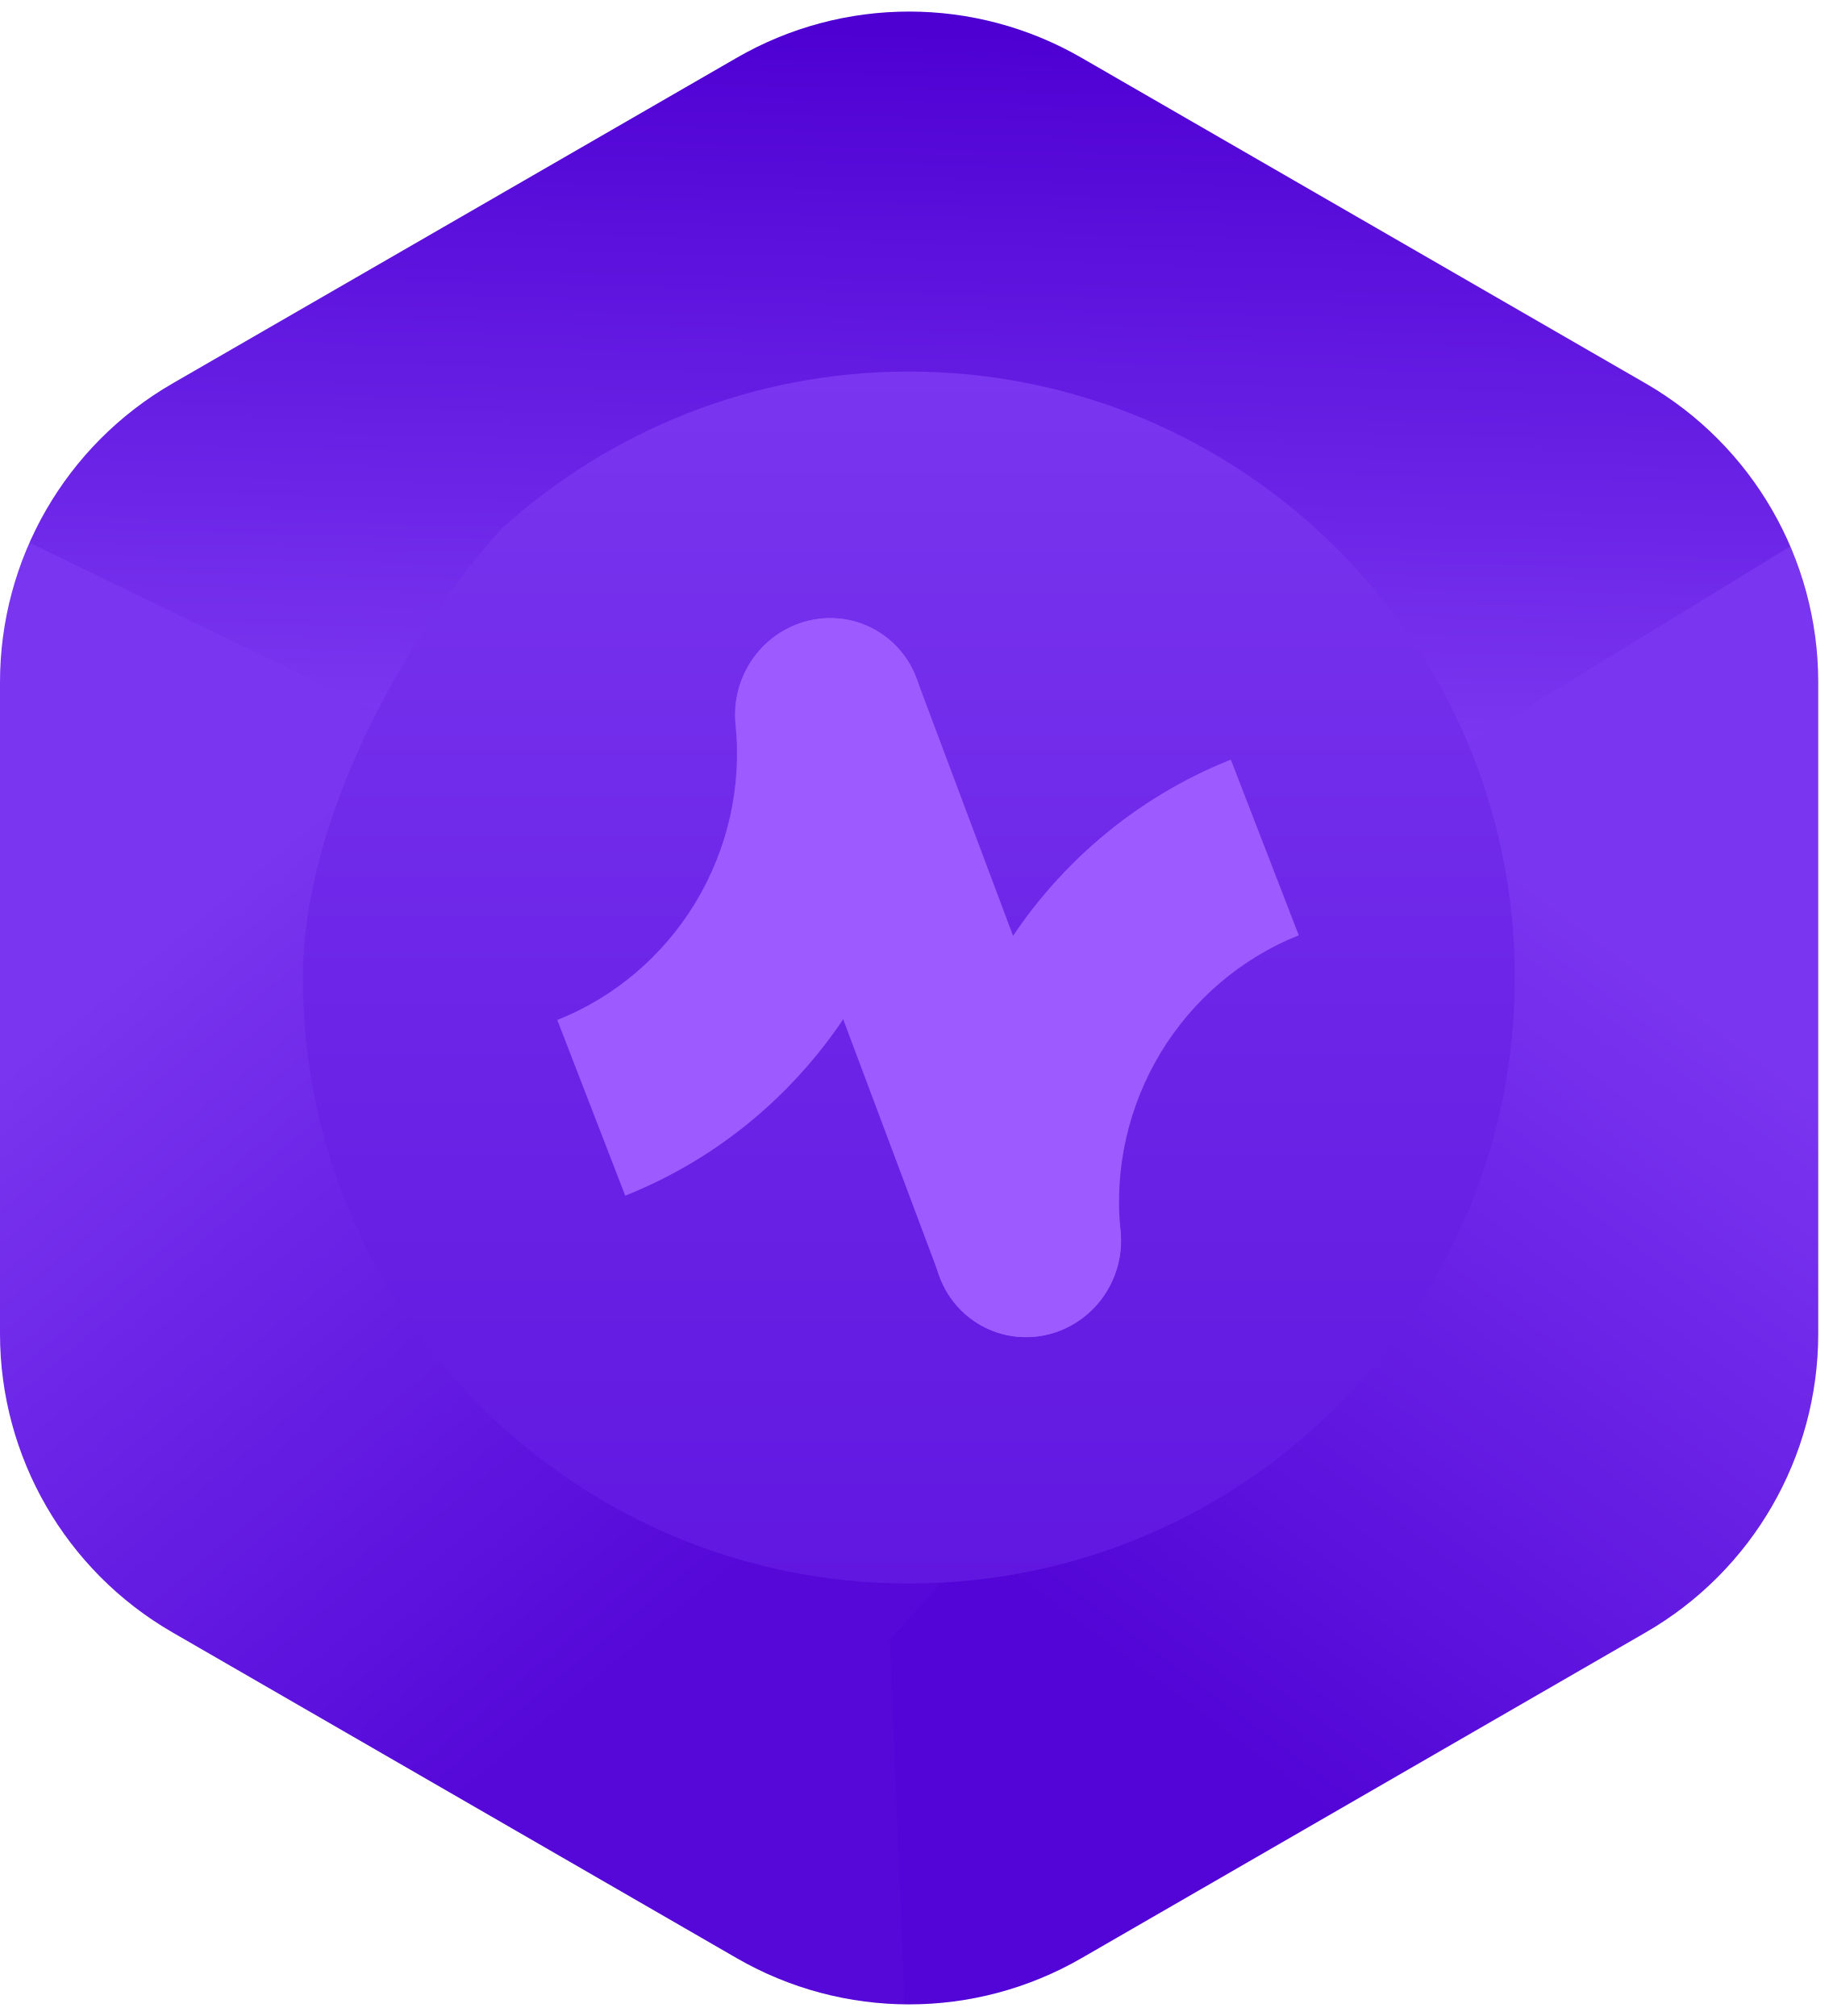
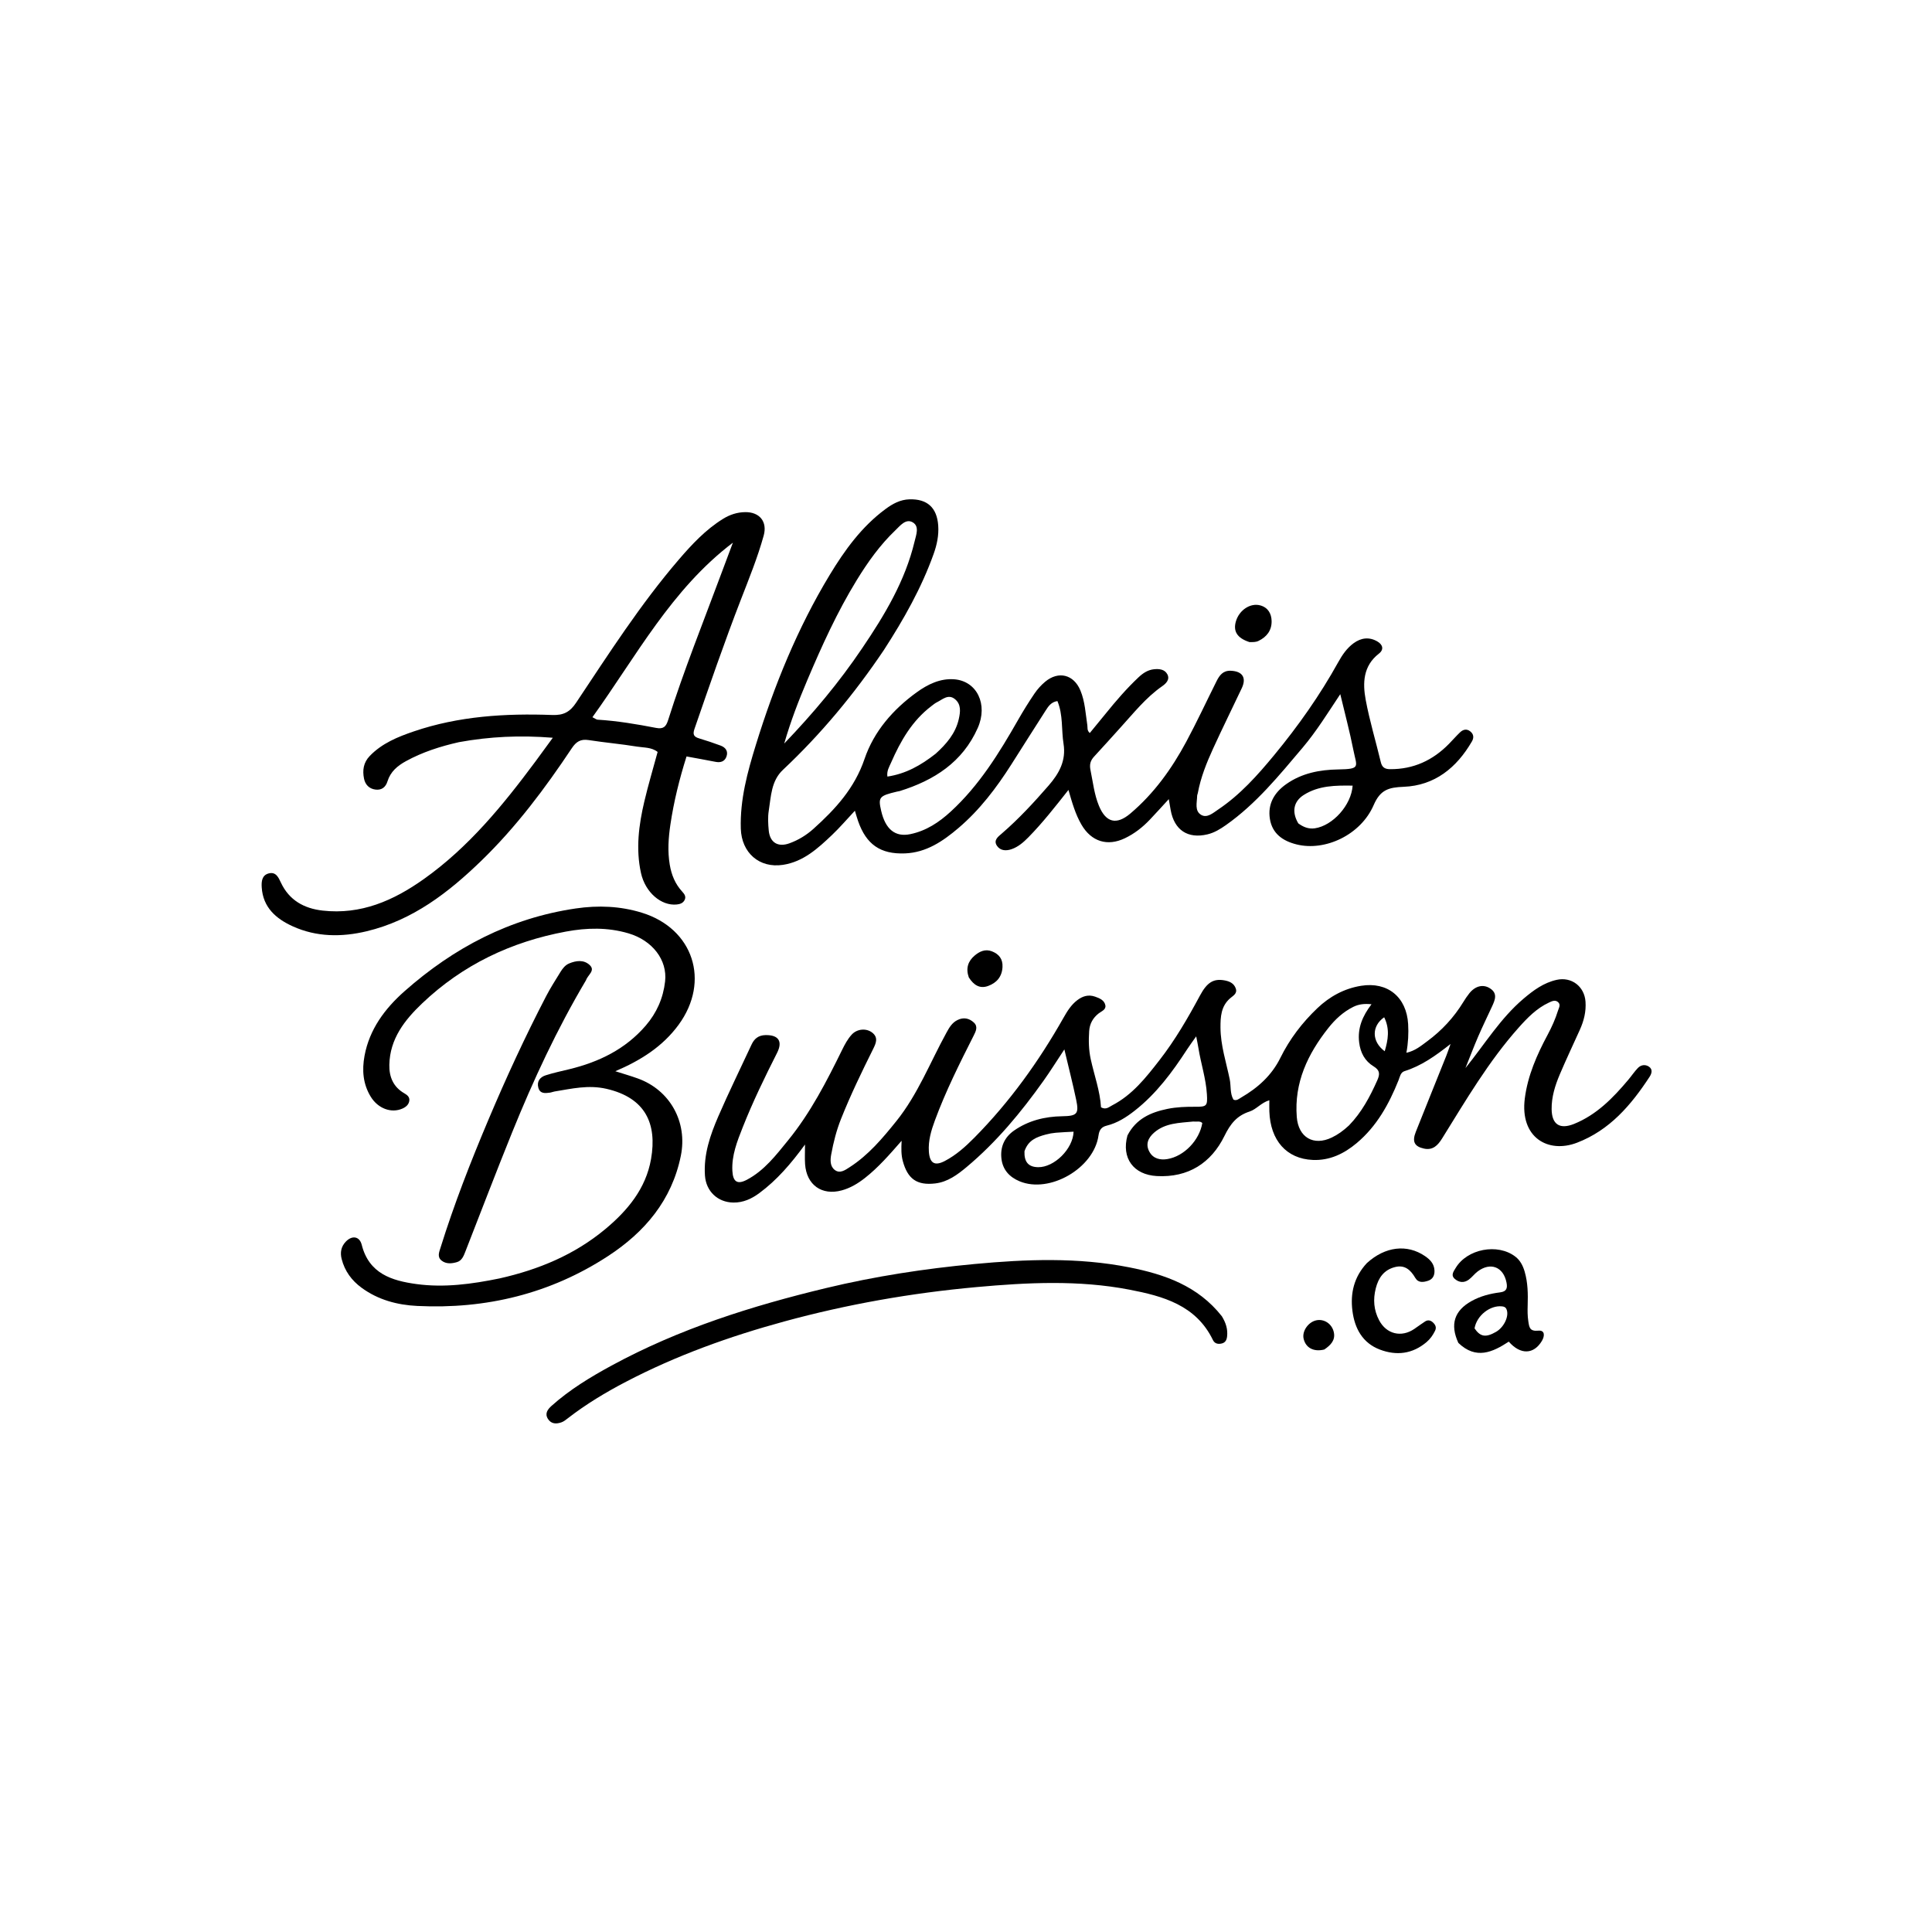
- <svg xmlns="http://www.w3.org/2000/svg" width="30" height="33" viewBox="0 0 30 33" fill="none">
-   <mask id="mask0_13247_81097" style="mask-type:alpha" maskUnits="userSpaceOnUse" x="0" y="0" width="30" height="33">
-     <path d="M12.059 0.946C13.805 -0.063 15.957 -0.063 17.703 0.946L26.94 6.278C28.686 7.287 29.762 9.15 29.762 11.167V21.832C29.762 23.849 28.686 25.712 26.94 26.72L17.703 32.053C15.957 33.062 13.805 33.062 12.059 32.053L2.822 26.72C1.076 25.712 0 23.849 0 21.832V11.167C0 9.15 1.076 7.287 2.822 6.278L12.059 0.946Z" fill="#C4C4C4" />
-   </mask>
-   <g mask="url(#mask0_13247_81097)">
-     <path d="M14.877 -0.965L31.189 8.453L22.934 12.898L19.524 11.038L16.424 11.348L8.675 8.558L6.815 11.038L5.885 12.278L4.025 11.038L-1.435 8.453L14.877 -0.965Z" fill="url(#paint0_linear_13247_81097)" />
-     <path d="M-0.129 8.587L6.199 11.655L9.919 20.645L9.919 20.955L11.159 22.505L16.738 26.844L14.88 34.583L-0.129 25.918L-0.129 8.587Z" fill="url(#paint1_linear_13247_81097)" />
-     <path d="M19.834 20.953L23.864 12.274L29.886 8.588L29.886 25.919L14.877 34.584L14.565 26.843L19.834 20.953Z" fill="url(#paint2_linear_13247_81097)" />
-     <path d="M14.876 6.082C12.312 6.082 9.974 7.056 8.213 8.653L9.643 20.961C10.034 21.141 12.276 21.891 12.707 21.891H15.806C16.354 21.891 20.146 20.723 20.146 21.271L19.836 19.969C19.836 20.517 19.392 20.961 18.844 20.961H10.909C10.361 20.961 9.917 20.517 9.917 19.969V15.167C9.917 14.736 9.823 14.311 9.643 13.92L8.213 8.653C6.616 10.414 4.957 13.437 4.957 16.001C4.957 21.48 9.398 25.921 14.876 25.921C20.355 25.921 24.796 21.48 24.796 16.001C24.796 10.523 20.355 6.082 14.876 6.082Z" fill="url(#paint3_linear_13247_81097)" />
-     <path d="M13.038 10.222C13.257 10.137 13.492 10.104 13.724 10.125C13.956 10.146 14.179 10.22 14.377 10.341C14.575 10.463 14.743 10.629 14.867 10.827C14.991 11.025 15.069 11.25 15.094 11.485C15.274 13.175 14.895 14.886 14.015 16.349C13.135 17.813 11.806 18.947 10.234 19.572L9.122 16.696C10.061 16.323 10.856 15.646 11.384 14.774C11.911 13.9 12.142 12.88 12.04 11.869C12.003 11.524 12.081 11.175 12.261 10.876C12.442 10.578 12.714 10.348 13.036 10.222L13.038 10.222Z" fill="#9C5AFF" />
-     <path d="M13.026 10.226C12.646 10.377 12.339 10.675 12.172 11.052C12.005 11.43 11.992 11.857 12.135 12.24L15.385 20.907C15.529 21.29 15.818 21.597 16.188 21.761C16.558 21.924 16.979 21.931 17.359 21.78V21.78C17.547 21.705 17.72 21.594 17.866 21.452C18.013 21.311 18.131 21.141 18.214 20.954C18.297 20.767 18.342 20.566 18.349 20.362C18.355 20.158 18.321 19.956 18.25 19.766L15 11.099C14.929 10.91 14.822 10.737 14.684 10.59C14.546 10.444 14.381 10.326 14.198 10.245C14.015 10.164 13.817 10.121 13.616 10.117C13.415 10.114 13.214 10.151 13.026 10.226Z" fill="#9C5AFF" />
-     <path d="M17.343 21.784C17.124 21.868 16.89 21.901 16.658 21.881C16.426 21.86 16.203 21.786 16.005 21.665C15.807 21.543 15.639 21.377 15.515 21.179C15.391 20.981 15.313 20.756 15.288 20.521C15.108 18.831 15.487 17.12 16.367 15.657C17.246 14.193 18.576 13.059 20.147 12.434L21.259 15.31C20.321 15.684 19.526 16.36 18.998 17.233C18.47 18.106 18.239 19.127 18.341 20.137C18.378 20.483 18.299 20.832 18.119 21.13C17.938 21.428 17.665 21.658 17.343 21.784V21.784Z" fill="#9C5AFF" />
-   </g>
-   <defs>
-     <linearGradient id="paint0_linear_13247_81097" x1="14.565" y1="0.498" x2="14.282" y2="11.821" gradientUnits="userSpaceOnUse">
-       <stop stop-color="#4E00D3" />
-       <stop offset="1" stop-color="#7A36F0" />
-     </linearGradient>
-     <linearGradient id="paint1_linear_13247_81097" x1="14.878" y1="23.434" x2="5.903" y2="12.673" gradientUnits="userSpaceOnUse">
-       <stop stop-color="#5508D8" />
-       <stop offset="1" stop-color="#7935EF" />
-     </linearGradient>
-     <linearGradient id="paint2_linear_13247_81097" x1="14.874" y1="24.673" x2="23.447" y2="13.214" gradientUnits="userSpaceOnUse">
-       <stop stop-color="#5205D6" />
-       <stop offset="1" stop-color="#7A35F0" />
-     </linearGradient>
-     <linearGradient id="paint3_linear_13247_81097" x1="14.876" y1="6.082" x2="14.876" y2="25.921" gradientUnits="userSpaceOnUse">
-       <stop stop-color="#7935EF" />
-       <stop offset="1" stop-color="#6117E0" />
-     </linearGradient>
-   </defs>
+ <svg xmlns="http://www.w3.org/2000/svg" version="1.1" id="Layer_1" x="0px" y="0px" width="100%" viewBox="0 0 1024 1024" enable-background="new 0 0 1024 1024" xml:space="preserve">
+   <path fill="#000000" opacity="1" stroke="none" d=" M597.573,601.824   C602.12,592.97 609.914,589.565 618.661,587.756   C623.557,586.742 628.552,586.573 633.563,586.609   C639.625,586.654 640.064,586.186 639.684,579.979   C639.175,571.643 636.496,563.684 635.188,555.481   C634.904,553.699 634.517,551.933 634.012,549.29   C632.149,551.943 630.605,554.002 629.206,556.155   C621.369,568.214 612.882,579.697 601.423,588.675   C596.917,592.205 592.194,595.231 586.571,596.616   C583.828,597.292 582.652,598.836 582.231,601.824   C579.776,619.243 556.315,632.72 540.428,626.122   C535.028,623.879 531.545,620.035 530.814,614.35   C530.016,608.147 532.235,602.834 537.529,599.176   C545.175,593.894 553.795,591.783 562.986,591.636   C570.877,591.51 571.969,590.391 570.39,582.876   C568.585,574.288 566.399,565.781 564.135,556.21   C560.138,562.245 556.773,567.652 553.088,572.83   C541.172,589.573 528.132,605.345 512.292,618.585   C507.417,622.659 502.253,626.475 495.693,627.245   C485.949,628.389 481.06,624.827 478.506,615.382   C477.616,612.089 477.671,608.801 477.875,604.628   C471.481,611.932 465.558,618.774 458.407,624.377   C454.689,627.292 450.707,629.686 446.151,630.927   C435.574,633.809 427.484,628.033 426.711,617.043   C426.492,613.927 426.678,610.782 426.678,606.617   C419.248,616.769 411.794,625.459 402.491,632.342   C398.414,635.359 393.967,637.458 388.679,637.38   C380.397,637.258 374.218,631.428 373.642,623.079   C372.871,611.917 376.409,601.656 380.711,591.722   C386.268,578.889 392.456,566.33 398.343,553.64   C399.808,550.483 402.032,548.718 405.676,548.628   C412.602,548.457 414.963,551.91 411.87,558.03   C405.332,570.965 398.99,584.003 393.664,597.482   C390.744,604.873 387.731,612.373 388.175,620.615   C388.486,626.374 390.796,627.978 395.891,625.284   C405.107,620.411 411.332,612.231 417.744,604.351   C429.612,589.766 438.129,573.164 446.363,556.404   C447.766,553.549 449.266,550.744 451.397,548.394   C454.224,545.275 459.149,544.832 462.317,547.326   C465.615,549.921 464.291,552.949 462.84,555.864   C456.754,568.09 450.805,580.374 445.75,593.076   C443.337,599.138 441.748,605.418 440.574,611.799   C440.028,614.764 439.842,618.164 442.505,620.148   C445.228,622.178 448.001,620.133 450.322,618.64   C460.281,612.237 467.782,603.3 475.102,594.19   C486.497,580.008 492.997,563.056 501.651,547.323   C503.109,544.672 504.554,542.106 507.434,540.663   C510.722,539.015 513.71,539.683 516.195,541.997   C518.48,544.126 517.201,546.654 516.068,548.894   C508.628,563.608 501.236,578.346 495.519,593.84   C493.562,599.145 491.92,604.554 492.323,610.371   C492.751,616.532 495.383,618.163 500.775,615.345   C506.755,612.22 511.726,607.753 516.413,603.014   C535.161,584.054 550.575,562.6 563.685,539.434   C565.651,535.959 567.757,532.539 571.044,530.065   C573.878,527.934 576.894,527.022 580.403,528.239   C582.847,529.087 585.341,530.128 585.862,532.82   C586.318,535.176 583.8,535.957 582.286,537.149   C579.237,539.548 577.536,542.642 577.278,546.518   C576.945,551.517 577.033,556.465 578.116,561.413   C579.995,569.993 583.064,578.301 583.555,586.892   C586.192,588.37 587.754,586.75 589.459,585.868   C600.163,580.333 607.393,571.12 614.555,561.901   C622.857,551.214 629.628,539.545 636.021,527.643   C639.779,520.648 643.185,518.638 648.833,519.589   C651.628,520.06 654.054,521.145 655.003,523.969   C655.901,526.641 653.513,527.786 651.95,529.152   C647.159,533.339 646.852,538.96 646.883,544.673   C646.935,554.083 649.915,562.994 651.782,572.086   C652.513,575.647 651.828,579.468 653.754,582.823   C655.432,583.598 656.631,582.416 657.852,581.706   C666.664,576.588 674.007,570.033 678.613,560.703   C683.528,550.743 690.186,542.013 698.212,534.377   C704.742,528.164 712.435,523.941 721.413,522.49   C735.464,520.219 745.517,528.481 746.342,542.773   C746.628,547.736 746.399,552.674 745.413,557.996   C750.043,556.994 753.209,554.284 756.474,551.878   C764.2,546.184 770.613,539.244 775.629,531.032   C776.582,529.471 777.61,527.941 778.748,526.511   C781.886,522.569 786.062,521.509 789.703,523.828   C793.958,526.539 792.37,530.055 790.788,533.489   C788.349,538.784 785.782,544.023 783.47,549.372   C781.18,554.672 779.138,560.079 776.719,566.108   C787.036,553.298 795.295,539.691 807.47,529.357   C812.728,524.895 818.176,520.866 825.075,519.339   C832.955,517.594 839.772,522.826 840.351,530.877   C840.734,536.194 839.473,541.11 837.323,545.877   C833.765,553.769 830.048,561.594 826.673,569.563   C824.204,575.396 822.312,581.485 822.396,587.91   C822.501,595.981 826.697,598.757 834.266,595.705   C846.235,590.878 854.941,581.934 863.038,572.299   C864.749,570.263 866.237,568.026 868.062,566.105   C869.725,564.354 872.054,564.029 874.006,565.372   C876.062,566.786 875.484,568.941 874.316,570.727   C864.518,585.719 853.148,599.05 835.803,605.679   C820.586,611.495 805.501,602.989 808.183,582.147   C809.732,570.107 814.567,559.11 820.262,548.484   C822.468,544.367 824.382,540.116 825.77,535.648   C826.244,534.119 827.408,532.444 825.699,531.055   C824.146,529.793 822.439,530.709 820.98,531.383   C814.475,534.39 809.576,539.443 804.924,544.662   C788.982,562.548 776.945,583.158 764.364,603.376   C762.079,607.048 759.47,609.795 754.754,608.779   C749.639,607.677 748.355,605.07 750.41,599.897   C755.76,586.434 761.197,573.006 766.58,559.556   C767.243,557.9 767.793,556.198 768.822,553.326   C760.702,559.729 753.273,564.957 744.425,567.725   C742.283,568.395 741.978,570.74 741.247,572.565   C736.174,585.228 729.718,596.946 719.044,605.894   C712.296,611.552 704.699,615.177 695.8,614.793   C681.87,614.192 673.317,604.434 672.784,589.088   C672.721,587.277 672.775,585.461 672.775,583.163   C668.469,584.418 665.949,587.952 662.278,589.144   C655.615,591.308 652.186,595.544 648.98,602.08   C641.964,616.379 629.809,624.274 613.074,623.332   C600.808,622.641 594.27,613.833 597.573,601.824  M714.988,596.501   C721.702,589.591 726.123,581.267 730.001,572.56   C731.421,569.369 731.462,567.276 728.055,565.207   C723.444,562.406 721.044,558.022 720.377,552.479   C719.462,544.887 722.134,538.56 726.929,532.277   C723.134,531.884 720.145,532.23 717.237,533.677   C711.904,536.33 707.657,540.299 704.03,544.88   C693.106,558.678 685.89,573.839 687.32,592.05   C688.169,602.851 696.19,607.555 705.889,602.907   C709.068,601.384 711.899,599.375 714.988,596.501  M632.34,594.438   C625.12,595.191 617.654,595.132 611.711,600.309   C608.519,603.089 607.039,606.523 609.218,610.487   C611.233,614.153 614.94,614.945 618.694,614.336   C627.594,612.891 635.754,604.326 637.244,595.231   C636.02,594.007 634.442,594.632 632.34,594.438  M542.988,610.224   C542.785,615.869 545.076,618.542 550.197,618.633   C558.742,618.784 568.735,608.966 569.024,599.817   C565.887,599.993 562.759,600.092 559.648,600.372   C557.836,600.535 556.015,600.856 554.261,601.336   C549.534,602.629 544.969,604.218 542.988,610.224  M733.641,539.178   C726.931,543.808 726.921,552.026 733.925,557.184   C735.713,551.18 736.724,545.363 733.641,539.178  z" />
+   <path fill="#000000" opacity="1" stroke="none" d=" M468.513,344.472   C452.817,367.795 435.204,389.022 414.961,408.047   C408.734,413.899 408.666,422.079 407.456,429.703   C406.915,433.114 407.113,436.711 407.447,440.177   C408.064,446.582 412.317,449.166 418.394,446.977   C423.145,445.266 427.453,442.619 431.171,439.279   C442.752,428.874 452.953,417.77 458.205,402.296   C463.16,387.698 473.239,376.085 485.827,366.971   C491.738,362.692 498.334,359.482 505.73,360.037   C517.795,360.942 523.766,373.323 518.231,385.826   C510.208,403.952 495.115,413.588 476.916,419.265   C476.442,419.413 475.934,419.447 475.448,419.562   C465.978,421.804 465.374,422.536 467.035,429.738   C469.318,439.642 474.524,443.747 482.426,442.126   C490.9,440.387 497.728,435.837 503.956,430.116   C519.023,416.276 529.576,399.137 539.595,381.587   C542.317,376.818 545.217,372.136 548.303,367.595   C549.874,365.282 551.823,363.116 553.97,361.326   C561.005,355.462 569.098,357.48 572.623,365.921   C575.086,371.818 575.363,378.2 576.311,384.425   C576.505,385.693 576.031,387.115 577.611,388.515   C580.436,385.071 583.26,381.67 586.037,378.231   C591.485,371.487 597.137,364.928 603.457,358.978   C605.793,356.779 608.412,355.024 611.737,354.706   C614.535,354.438 617.381,354.784 618.743,357.435   C620.175,360.223 617.948,362.332 615.972,363.709   C607.237,369.796 600.743,378.086 593.682,385.825   C589.079,390.871 584.568,396.002 579.907,400.994   C577.909,403.134 577.373,405.23 577.991,408.219   C579.304,414.561 579.961,421.048 582.463,427.097   C586.141,435.993 591.733,437.423 599.097,431.196   C611.617,420.609 621.022,407.499 628.718,393.186   C634.394,382.63 639.448,371.739 644.812,361.015   C646.357,357.927 648.215,355.359 652.32,355.515   C658.504,355.749 660.797,359.188 658.157,364.767   C653.102,375.455 647.86,386.056 642.946,396.807   C639.488,404.373 636.388,412.108 634.866,420.36   C634.776,420.85 634.524,421.327 634.513,421.813   C634.437,425.403 633.039,429.835 636.704,431.936   C639.818,433.721 642.95,430.884 645.673,429.056   C657.294,421.254 666.51,410.922 675.32,400.251   C688.068,384.812 699.584,368.493 709.305,350.947   C711.412,347.145 713.853,343.545 717.43,340.924   C721.424,337.996 725.765,337.485 730.05,339.996   C732.769,341.589 733.763,344.169 730.815,346.465   C722.443,352.985 722.188,362.025 723.861,371.01   C725.926,382.095 729.228,392.948 731.849,403.936   C732.519,406.745 734.009,407.658 736.763,407.677   C749.145,407.762 759.4,403.013 767.962,394.279   C769.944,392.258 771.802,390.111 773.848,388.159   C775.433,386.646 777.339,386.122 779.257,387.636   C781.127,389.113 781.274,391.022 780.135,392.987   C772.031,406.955 760.404,416.372 743.965,417.02   C736.027,417.333 731.598,418.565 728.083,426.691   C721.221,442.557 702.32,451.3 687.274,447.575   C679.86,445.739 674.292,441.805 673.061,433.989   C671.835,426.199 675.343,420.114 681.714,415.614   C689.955,409.794 699.461,407.979 709.168,407.822   C721.515,407.621 719.076,406.47 717.31,397.496   C715.404,387.806 712.827,378.247 710.374,367.918   C703.674,377.999 697.719,387.651 690.424,396.273   C677.954,411.012 665.749,426.062 649.748,437.326   C646.731,439.45 643.605,441.366 639.985,442.225   C629.526,444.709 622.392,439.96 620.474,429.313   C620.15,427.516 619.851,425.714 619.479,423.557   C616.018,427.316 612.75,430.96 609.377,434.503   C605.559,438.513 601.246,441.88 596.216,444.287   C586.913,448.738 578.428,446.063 573.2,437.088   C569.991,431.579 568.276,425.507 566.299,418.679   C559.242,427.621 552.622,436.101 545.077,443.778   C542.474,446.426 539.698,448.851 536.183,450.072   C533.383,451.045 530.273,450.998 528.447,448.34   C526.369,445.316 529.036,443.462 531.03,441.739   C540.005,433.985 548.008,425.305 555.781,416.368   C561.367,409.947 565.13,403.148 563.696,394.228   C562.499,386.781 563.531,378.986 560.45,371.581   C557.134,372.084 555.652,374.366 554.246,376.552   C548.12,386.074 542.097,395.662 536.01,405.209   C528.099,417.619 519.272,429.279 507.99,438.878   C499.76,445.879 490.955,451.873 479.678,452.317   C466.598,452.833 459.128,447.551 454.805,435.186   C454.26,433.629 453.825,432.034 453.108,429.706   C448.869,434.231 445.141,438.612 440.992,442.551   C433.488,449.673 425.792,456.741 414.993,458.386   C402.46,460.294 393.03,451.99 392.643,439.193   C392.179,423.794 396.175,409.192 400.644,394.728   C410.358,363.289 422.698,332.928 439.769,304.705   C447.714,291.569 456.724,279.132 469.295,269.833   C473.078,267.035 477.122,264.794 482.036,264.655   C491.466,264.387 496.596,269.036 497.275,278.539   C497.651,283.79 496.566,288.802 494.813,293.697   C488.368,311.687 479.04,328.188 468.513,344.472  M457.004,343.524   C468.888,325.973 479.749,307.917 484.747,286.989   C485.587,283.468 487.401,279.014 483.812,276.877   C480.101,274.667 477.06,278.683 474.548,281.081   C466.444,288.818 459.984,297.878 454.128,307.416   C443.734,324.342 435.571,342.35 427.847,360.586   C423.305,371.308 419.094,382.144 415.654,394.09   C430.989,378.085 444.668,361.817 457.004,343.524  M495.946,399.462   C501.559,394.374 506.452,388.786 508.174,381.128   C509.029,377.323 509.545,373.291 506.098,370.523   C502.575,367.693 499.575,370.736 496.563,372.229   C495.534,372.739 494.627,373.51 493.703,374.211   C483.437,381.999 477.296,392.747 472.266,404.262   C471.309,406.452 469.906,408.605 470.339,411.604   C480.044,410.145 488.024,405.696 495.946,399.462  M688.116,436.395   C690.734,438.324 693.543,439.515 696.914,439.016   C706.377,437.615 716.229,426.787 716.923,416.401   C707.905,416.269 699.015,416.298 691.048,421.326   C685.673,424.719 684.485,430.223 688.116,436.395  z" />
+   <path fill="#000000" opacity="1" stroke="none" d=" M243.261,393.357   C233.237,395.626 223.931,398.637 215.232,403.39   C210.691,405.871 206.979,408.963 205.38,414.116   C204.428,417.186 202.352,418.904 199.023,418.494   C195.623,418.075 193.568,415.829 192.938,412.687   C192.057,408.297 192.596,404.174 196,400.654   C202.495,393.938 210.836,390.551 219.347,387.653   C243.169,379.543 267.875,378.045 292.754,378.964   C298.708,379.184 302.108,377.321 305.335,372.482   C322.609,346.574 339.418,320.308 359.769,296.611   C366.717,288.52 374.005,280.719 383.189,275.024   C386.788,272.792 390.666,271.496 394.969,271.44   C402.568,271.341 406.827,276.471 404.767,283.896   C401.559,295.456 397.034,306.575 392.705,317.743   C383.918,340.41 376.016,363.388 368.078,386.357   C367.014,389.436 367.847,390.558 370.624,391.384   C374.445,392.522 378.23,393.8 381.967,395.189   C384.659,396.191 386.08,398.251 385.005,401.1   C384.053,403.621 381.91,404.317 379.265,403.793   C374.25,402.801 369.213,401.92 363.875,400.935   C360.084,412.956 357.138,424.836 355.33,437.007   C354.274,444.113 353.779,451.184 354.989,458.34   C355.903,463.745 357.873,468.564 361.615,472.609   C362.798,473.888 363.768,475.28 362.83,477.073   C361.983,478.692 360.469,479.215 358.691,479.397   C350.466,480.24 341.998,472.992 339.733,462.714   C336.912,449.917 338.57,437.231 341.53,424.706   C343.589,415.988 346.16,407.392 348.555,398.546   C345.327,395.984 341.303,396.317 337.679,395.722   C329.16,394.323 320.533,393.591 312.002,392.259   C307.775,391.598 305.404,393.065 303.063,396.579   C288.908,417.831 273.626,438.243 255.247,456.078   C237.75,473.057 218.682,487.785 194.318,493.591   C181.096,496.741 167.815,496.699 155.173,490.977   C146.292,486.956 139.368,480.938 138.715,470.268   C138.531,467.261 138.781,463.875 142.414,462.931   C146.208,461.946 147.568,464.979 148.883,467.79   C153.272,477.175 161.177,481.524 171.02,482.63   C191.261,484.905 208.497,477.373 224.567,465.971   C248.434,449.036 266.604,426.736 283.846,403.535   C286.684,399.717 289.466,395.857 293.002,391.022   C275.581,389.63 259.594,390.39 243.261,393.357  M382.612,303.197   C384.558,298.008 386.504,292.818 388.45,287.629   C355.859,312.357 337.25,347.821 313.999,380.135   C315.54,380.899 316.107,381.405 316.702,381.442   C327.159,382.079 337.47,383.818 347.725,385.801   C351.594,386.548 353.008,385.179 354.097,381.727   C362.411,355.398 372.732,329.792 382.612,303.197  z" />
+   <path fill="#000000" opacity="1" stroke="none" d=" M264.733,677.597   C285.563,672.916 304.5,665.01 320.713,651.539   C332.595,641.667 342.345,629.992 345.076,614.262   C348.307,595.659 342.182,581.871 321.448,577.099   C311.856,574.891 303.011,577.036 293.887,578.519   C293.07,578.652 292.286,579.009 291.467,579.124   C288.909,579.484 286.208,579.755 285.329,576.515   C284.429,573.192 286.207,570.905 289.185,569.947   C293.288,568.626 297.532,567.73 301.729,566.711   C317.453,562.892 331.494,556.099 342.245,543.605   C348.04,536.87 351.506,529.061 352.513,520.185   C353.8,508.838 345.835,498.428 333.025,494.666   C322.061,491.446 311.014,491.701 299.928,493.762   C270.907,499.158 245.214,511.38 223.76,531.802   C214.481,540.634 206.649,550.588 206.356,564.353   C206.22,570.784 208.456,576.108 214.259,579.451   C215.814,580.346 217.151,581.409 216.957,583.265   C216.732,585.418 215.216,586.72 213.25,587.585   C207.413,590.151 200.372,587.579 196.516,581.307   C192.37,574.563 191.81,567.192 193.205,559.623   C195.811,545.492 204.053,534.523 214.38,525.39   C240.469,502.32 270.285,486.615 305.182,481.501   C317.076,479.758 328.819,480.241 340.223,483.763   C367.517,492.191 376.574,520.027 359.703,543.119   C351.193,554.767 339.421,562.116 326.125,567.773   C330.223,569.082 334.146,570.208 337.981,571.583   C355.133,577.732 364.5,594.671 360.856,612.61   C356.067,636.176 341.695,653.065 322.319,665.72   C291.679,685.731 257.593,693.958 221.162,692.182   C210.621,691.668 200.46,688.989 191.673,682.558   C186.374,678.679 182.721,673.699 181.084,667.3   C180.194,663.82 180.794,660.666 183.331,658.046   C186.628,654.643 190.581,655.234 191.727,659.784   C195.577,675.064 207.652,678.805 220.785,680.587   C235.422,682.572 249.938,680.624 264.733,677.597  z" />
+   <path fill="#000000" opacity="1" stroke="none" d=" M647.59,697.621   C649.758,701.139 650.826,704.549 650.381,708.38   C650.166,710.232 649.453,711.592 647.597,712.066   C645.641,712.566 643.809,712.183 642.881,710.259   C633.931,691.702 616.297,686.945 598.568,683.536   C571.726,678.376 544.58,679.729 517.497,682.191   C482.992,685.327 448.992,691.296 415.575,700.428   C386.615,708.341 358.451,718.439 331.782,732.363   C321.003,737.99 310.581,744.25 300.946,751.732   C299.898,752.545 298.807,753.434 297.586,753.864   C294.91,754.808 292.204,754.809 290.461,752.112   C288.611,749.247 290.206,747.041 292.316,745.151   C301.939,736.533 312.91,729.883 324.186,723.755   C359.996,704.296 398.465,692.162 437.898,682.685   C463.779,676.465 490.053,672.424 516.485,669.958   C543.816,667.409 571.31,666.336 598.515,671.716   C617.246,675.42 634.898,681.522 647.59,697.621  z" />
+   <path fill="#000000" opacity="1" stroke="none" d=" M310.606,519.526   C295.179,545.509 282.654,572.51 271.464,600.13   C262.973,621.086 254.929,642.223 246.685,663.279   C245.764,665.63 244.818,668.179 242.208,668.945   C239.504,669.739 236.496,670.065 234.068,668.149   C231.6,666.201 232.762,663.625 233.5,661.258   C240.686,638.216 249.462,615.754 258.842,593.547   C268.228,571.327 278.332,549.412 289.46,527.996   C291.755,523.578 294.466,519.372 297.077,515.125   C298.215,513.275 299.618,511.495 301.662,510.647   C305.345,509.119 309.349,508.568 312.467,511.419   C315.77,514.439 311.559,516.63 310.606,519.526  z" />
+   <path fill="#000000" opacity="1" stroke="none" d=" M772.953,711.76   C768.436,701.955 770.837,694.668 779.903,689.61   C784.634,686.971 789.8,685.644 795.091,684.98   C798.618,684.538 799.043,682.658 798.485,679.795   C796.865,671.481 790.012,668.775 783.215,673.874   C781.496,675.164 780.186,677.002 778.452,678.266   C776.016,680.042 773.373,679.822 771.108,677.874   C768.81,675.899 770.422,673.913 771.505,672.096   C777.59,661.893 793.817,658.816 803.179,666.053   C805.807,668.085 807.207,670.92 808.104,673.988   C809.803,679.805 809.889,685.826 809.699,691.798   C809.609,694.64 809.597,697.375 810.028,700.207   C810.527,703.482 810.71,705.725 815.331,705.282   C818.909,704.939 818.776,708.083 817.276,710.635   C812.982,717.94 805.876,718.195 799.687,711.095   C791.122,716.718 782.336,720.788 772.953,711.76  M781.54,704.068   C784.605,708.571 787.48,709.04 792.907,705.924   C797.311,703.394 800.074,697.265 798.42,693.805   C797.913,692.742 797.093,692.507 796.038,692.395   C789.922,691.742 782.727,697.112 781.54,704.068  z" />
+   <path fill="#000000" opacity="1" stroke="none" d=" M724.461,669.478   C734.175,660.615 745.796,659.291 755.273,665.759   C757.971,667.6 760.131,669.812 760.303,673.355   C760.431,675.99 759.414,678.011 756.899,678.837   C754.477,679.633 751.753,680.056 750.18,677.383   C747.684,673.143 744.625,670.203 739.296,671.594   C733.513,673.104 730.622,677.205 729.192,682.824   C727.68,688.763 728.125,694.388 730.967,699.774   C734.847,707.131 742.762,709.038 749.621,704.355   C751.545,703.041 753.406,701.631 755.369,700.378   C756.814,699.455 758.26,699.765 759.481,700.913   C760.784,702.138 761.503,703.523 760.6,705.358   C759.484,707.629 758.076,709.656 756.136,711.305   C748.672,717.648 740.191,718.663 731.333,715.294   C722.096,711.782 717.987,703.983 716.815,694.771   C715.637,685.517 717.593,676.854 724.461,669.478  z" />
+   <path fill="#000000" opacity="1" stroke="none" d=" M662.22,340.311   C655.669,338.193 653.461,334.533 655.1,329.175   C656.909,323.265 662.793,319.416 668.024,320.883   C672.117,322.03 673.901,325.279 673.981,329.148   C674.082,334.063 671.464,337.569 667.014,339.702   C665.598,340.381 664.125,340.341 662.22,340.311  z" />
+   <path fill="#000000" opacity="1" stroke="none" d=" M513.491,518.041   C511.771,513.201 513.128,509.413 516.537,506.512   C519.09,504.338 522.146,502.829 525.71,504.211   C529.503,505.682 531.577,508.317 531.344,512.588   C531.066,517.69 528.261,520.923 523.726,522.582   C519.288,524.207 516.067,522.103 513.491,518.041  z" />
+   <path fill="#000000" opacity="1" stroke="none" d=" M701.907,715.269   C696.234,716.691 691.992,714.317 690.928,709.477   C690.06,705.534 693.407,700.712 697.644,699.798   C701.786,698.905 705.947,701.604 706.94,706.057   C707.882,710.277 705.384,712.897 701.907,715.269  z" />
</svg>
